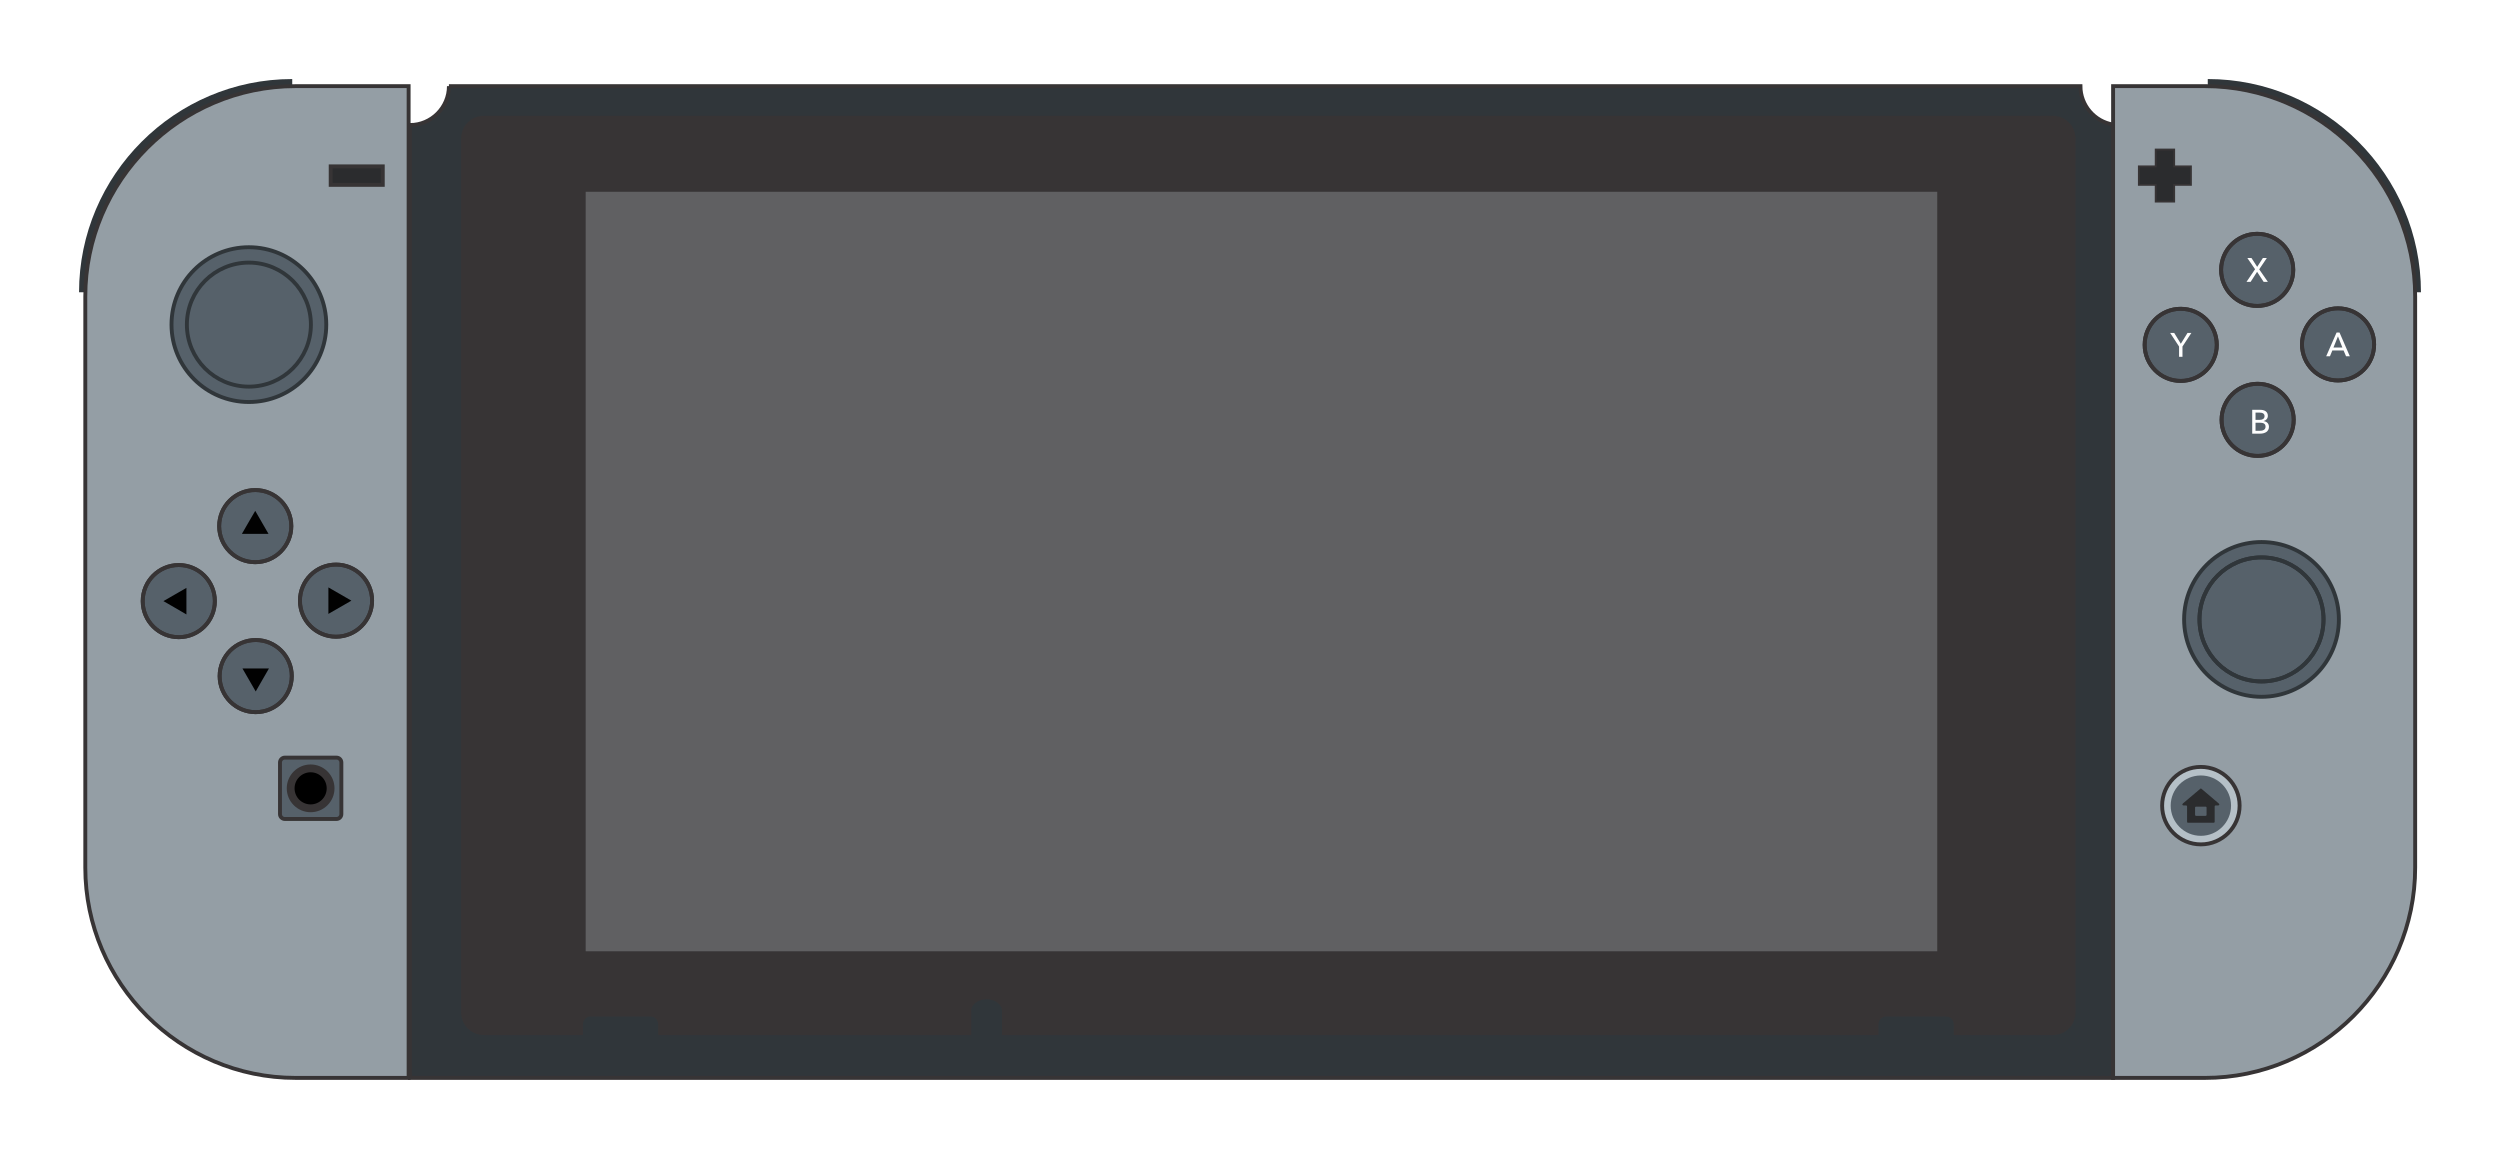
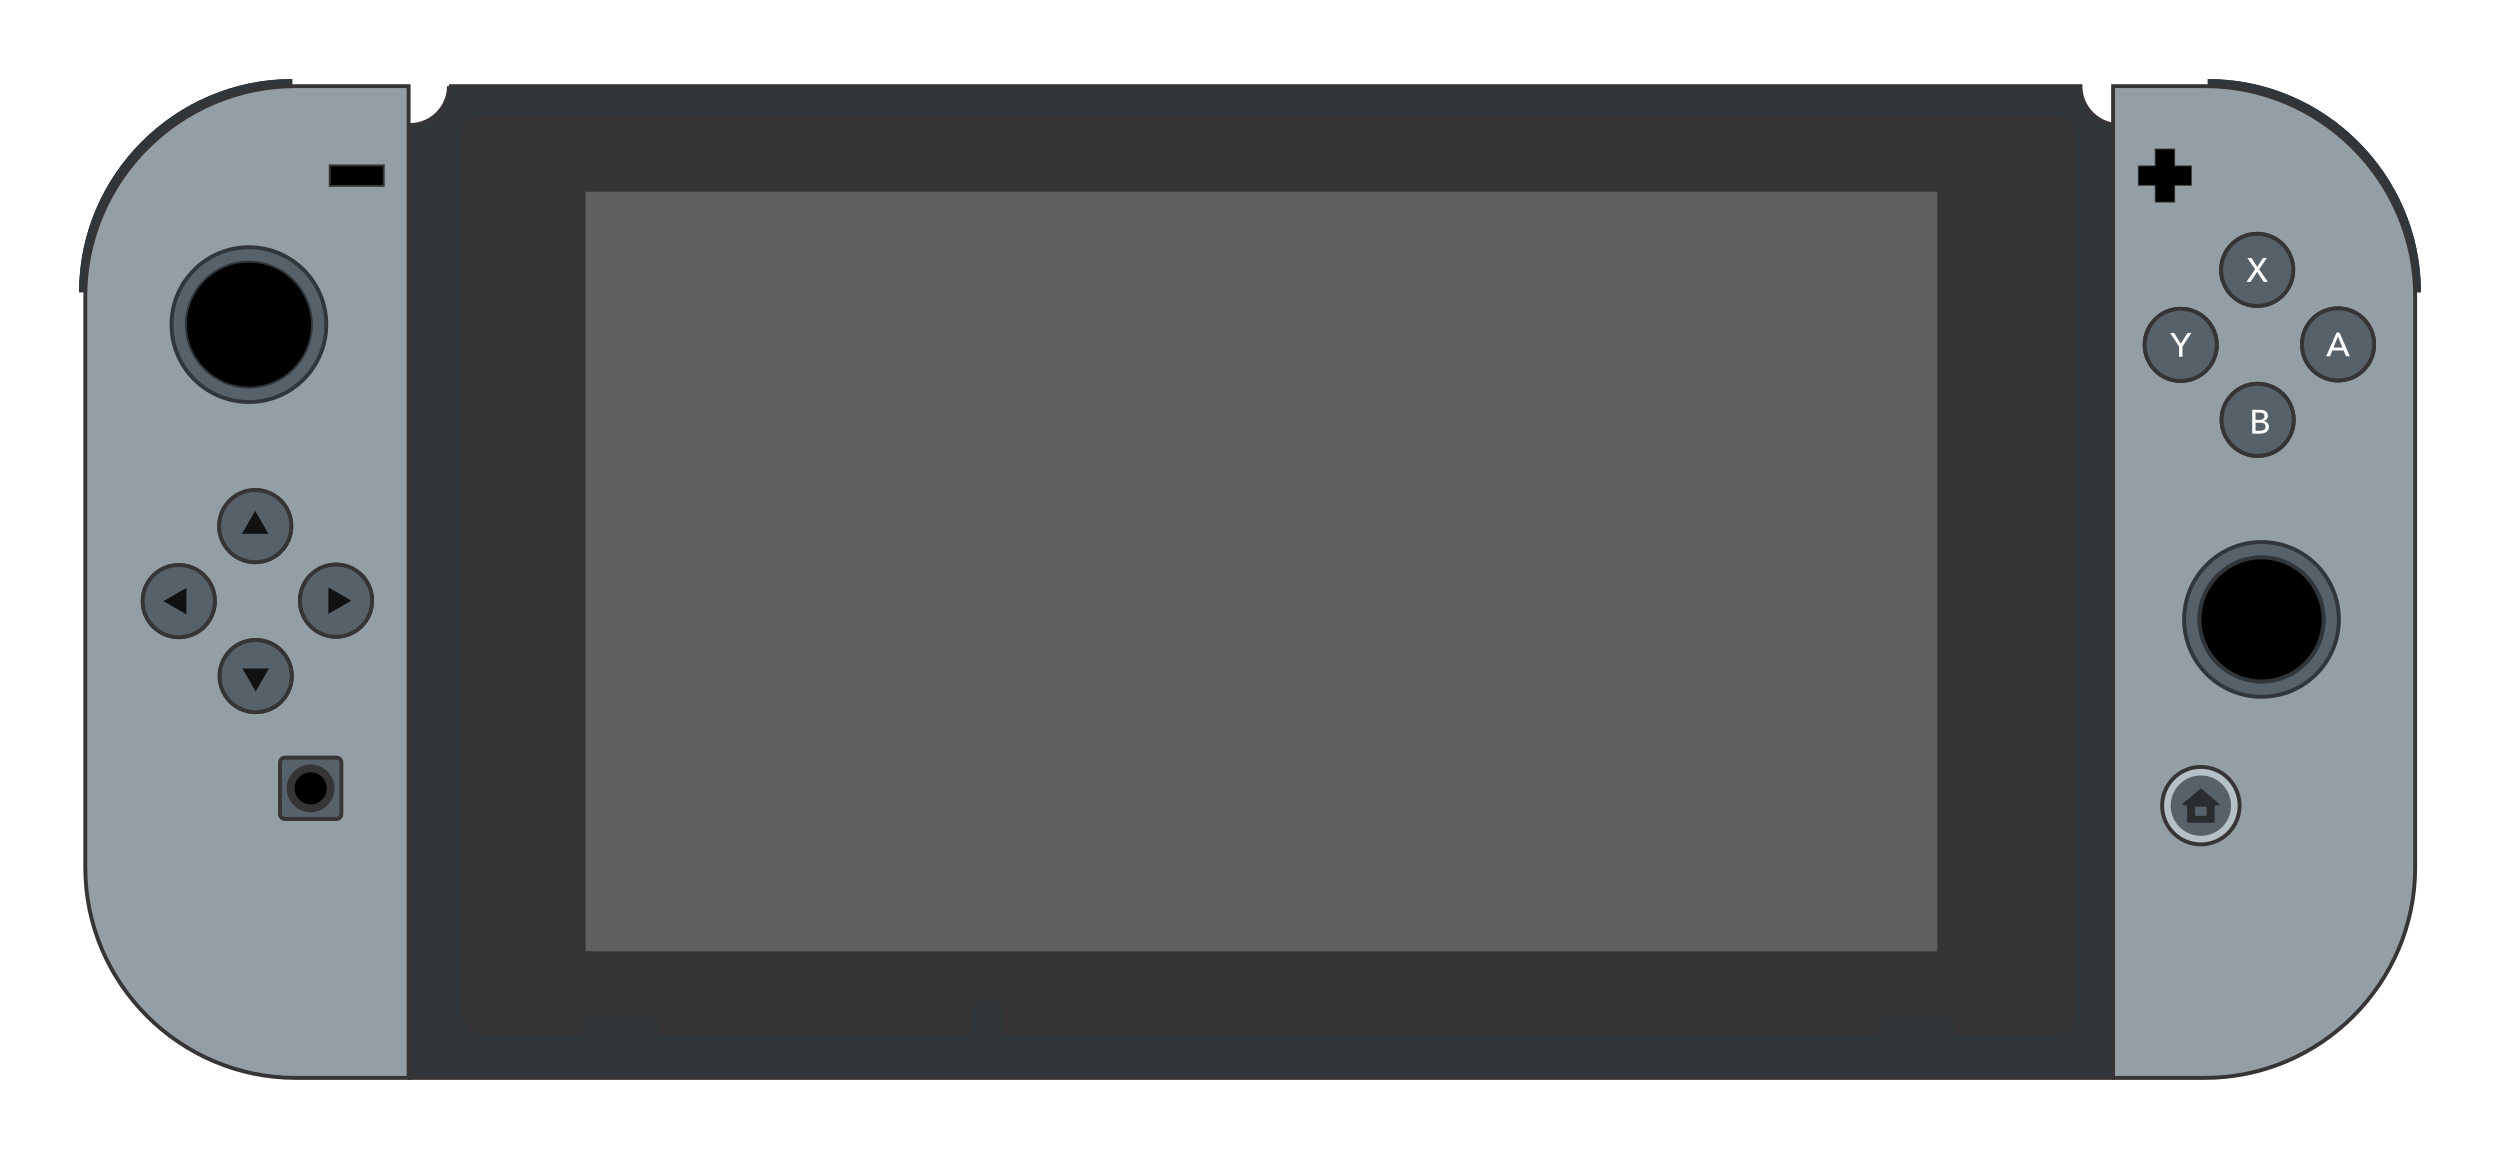
<svg xmlns="http://www.w3.org/2000/svg" width="320" height="148.089" version="1.1">
  <g fill="#30363a">
    <path d="m 10.118,37.406 c 0,-15.004 12.284,-27.288 27.288,-27.288 l 0,27.288 -27.288,0 z" />
-     <path id="button-l1" fill="#ff0000" fill-opacity="0" d="m 10.118,37.406 c 0,-15.004 12.284,-27.288 27.288,-27.288 l 0,27.288 -27.288,0 z" />
    <path d="m 309.882,37.406 c 0,-15.004 -12.284,-27.288 -27.288,-27.288 l 0,27.288 27.288,0 z" />
-     <path id="button-r1" fill="#ff0000" fill-opacity="0" d="m 309.882,37.406 c 0,-15.004 -12.284,-27.288 -27.288,-27.288 l 0,27.288 27.288,0 z" />
+     <g class="straight-button">
+       <path id="button-l1" d="m 10.118,37.406 c 0,-15.004 12.284,-27.288 27.288,-27.288 l 0,27.288 -27.288,0 z" />
+       <path id="button-r1" d="m 309.882,37.406 c 0,-15.004 -12.284,-27.288 -27.288,-27.288 l 0,27.288 27.288,0 z" />
+     </g>
  </g>
  <path fill="#30363a" stroke="#373435" stroke-width="0.5" d="m 57.462,11.025 208.833,0 c 0,2.461 1.814,4.534 4.181,4.923 l 0,122.023 -218.007,0 0,-121.964 c 2.744,0 4.994,-2.238 4.994,-4.982 z" />
  <path fill="#373435" stroke="#373435" stroke-width="0.5" d="m 61.914,15.076 200.86,0 c 1.46,0 2.65,1.189 2.65,2.65 l 0,111.86 c 0,1.46 -1.19,2.65 -2.65,2.65 l -12.448,0 0,-1.131 c 0,-0.695 -0.565,-1.248 -1.248,-1.248 l -7.632,0 c -0.683,0 -1.248,0.554 -1.248,1.248 l 0,1.131 -111.695,0 0,-2.862 c 0,-0.942 -0.989,-1.719 -2.226,-1.719 -1.225,0 -2.214,0.777 -2.214,1.719 l 0,2.862 -39.571,0 0,-1.131 c 0,-0.695 -0.565,-1.248 -1.248,-1.248 l -7.632,0 c -0.695,0 -1.248,0.554 -1.248,1.248 l 0,1.131 -12.448,0 c -1.46,0 -2.65,-1.189 -2.65,-2.65 l 0,-111.86 c 0,-1.46 1.189,-2.65 2.65,-2.65 z" />
  <rect fill="#606062" stroke="#373435" stroke-width="0.5" x="74.716" y="24.298" width="173.501" height="97.715" />
  <path fill="#949ea5" stroke="#373435" stroke-width="0.5" d="m 270.476,11.025 11.742,0 c 14.804,0 26.923,12.119 26.923,26.923 l 0,73.101 c 0,14.804 -12.119,26.923 -26.923,26.923 l -11.742,0 0,-126.946 z" />
  <path fill="#949ea5" stroke="#373435" stroke-width="0.5" d="m 37.841,11.025 14.462,0 0,126.946 -14.462,0 c -14.804,0 -26.923,-12.119 -26.923,-26.923 l 0,-73.101 c 0,-14.804 12.119,-26.923 26.923,-26.923 z" />
  <rect fill="#2b2c2e" stroke="#373435" stroke-width="0.5" x="42.328" y="21.295" width="6.666" height="2.367" />
+   <rect id="button-se" class="straight-button" x="42.328" y="21.295" width="6.666" height="2.367" />
  <circle fill="#56616a" stroke="#30363a" stroke-width="0.5" cx="31.858" cy="41.551" r="9.905" />
  <circle id="button-l3-shadow" fill="#56616a" stroke="#30363a" stroke-width="0.5" cx="31.858" cy="41.551" r="7.938" />
-   <circle id="button-l3" fill-opacity="0" style="fill:#ff0000" cx="31.858" cy="41.551" r="7.938" />
+   <circle id="button-l3" class="straight-button" cx="31.858" cy="41.551" r="7.938" />
  <circle fill="#b5c0c7" stroke="#373435" stroke-width="0.5" cx="281.711" cy="103.123" r="4.958" />
  <g fill="#56616a" stroke="#373435" stroke-width="0.5">
    <circle cx="32.671" cy="67.344" r="4.617" />
    <circle cx="43.011" cy="76.883" r="4.617" />
    <circle cx="32.73" cy="86.54" r="4.617" />
    <circle cx="22.884" cy="76.942" r="4.617" />
-     <g fill-opacity="0" fill="#ff0000">
+     <g class="straight-button">
      <circle id="button-du" cx="32.671" cy="67.344" r="4.617" />
      <circle id="button-dr" cx="43.011" cy="76.883" r="4.617" />
      <circle id="button-dd" cx="32.73" cy="86.54" r="4.617" />
      <circle id="button-dl" cx="22.884" cy="76.942" r="4.617" />
    </g>
  </g>
-   <polygon fill="#010101" points="1915,4693 1987,4818 2059,4943 1915,4943 1770,4943 1842,4818" transform="matrix(0.01177718,0,0,0.01177718,10.11777,10.11821)" />
-   <polygon fill="#010101" points="2960,5669 2835,5741 2710,5813 2710,5669 2710,5525 2835,5597" transform="matrix(0.01177718,0,0,0.01177718,10.11777,10.11821)" />
-   <polygon fill="#010101" points="917,5674 1042,5602 1167,5530 1167,5674 1167,5819 1042,5746" transform="matrix(0.01177718,0,0,0.01177718,10.11777,10.11821)" />
-   <polygon fill="#010101" points="1920,6656 1848,6531 1776,6406 1920,6406 2064,6406 1992,6531" transform="matrix(0.01177718,0,0,0.01177718,10.11777,10.11821)" />
+   <polygon fill="#111111" points="1915,4693 1987,4818 2059,4943 1915,4943 1770,4943 1842,4818" transform="matrix(0.01177718,0,0,0.01177718,10.11777,10.11821)" />
+   <polygon fill="#111111" points="2960,5669 2835,5741 2710,5813 2710,5669 2710,5525 2835,5597" transform="matrix(0.01177718,0,0,0.01177718,10.11777,10.11821)" />
+   <polygon fill="#111111" points="917,5674 1042,5602 1167,5530 1167,5674 1167,5819 1042,5746" transform="matrix(0.01177718,0,0,0.01177718,10.11777,10.11821)" />
+   <polygon fill="#111111" points="1920,6656 1848,6531 1776,6406 1920,6406 2064,6406 1992,6531" transform="matrix(0.01177718,0,0,0.01177718,10.11777,10.11821)" />
  <rect fill="#56616a" stroke="#373435" stroke-width="0.5" x="35.839" y="96.975" width="7.855" height="7.855" rx="0.624" ry="0.624" />
  <circle stroke="#373435" cx="39.761" cy="100.908" r="2.556" />
  <circle fill="#56616a" cx="281.711" cy="103.123" r="3.863" />
  <polygon fill="#2b2c2e" stroke="#373435" stroke-width="20" points="22387,1150 22570,1150 22570,1332 22771,1332 22771,1150 22953,1150 22953,949 22771,949 22771,766 22570,766 22570,949 22387,949" transform="matrix(0.01177718,0,0,0.01177718,10.11777,10.11821)" />
+   <polygon id="button-st" class="straight-button" points="22387,1150 22570,1150 22570,1332 22771,1332 22771,1150 22953,1150 22953,949 22771,949 22771,766 22570,766 22570,949 22387,949" transform="matrix(0.01177718,0,0,0.01177718,10.11777,10.11821)" />
  <g fill="#56616a" stroke="#373435" stroke-width="0.5">
    <circle cx="288.919" cy="34.544" r="4.617" />
    <circle cx="299.271" cy="44.084" r="4.617" />
    <circle cx="288.978" cy="53.741" r="4.617" />
    <circle cx="279.132" cy="44.142" r="4.617" />
-     <g fill-opacity="0" fill="#ff0000">
+     <g class="straight-button">
      <circle id="button-tr" cx="288.919" cy="34.544" r="4.617" />
      <circle id="button-ci" cx="299.271" cy="44.084" r="4.617" />
      <circle id="button-cr" cx="288.978" cy="53.741" r="4.617" />
      <circle id="button-sq" cx="279.132" cy="44.142" r="4.617" />
    </g>
  </g>
  <circle fill="#56616a" stroke="#30363a" stroke-width="0.5" cx="289.472" cy="79.286" r="9.905" />
  <circle id="button-r3-shadow" fill="#56616a" stroke="#30363a" stroke-width="0.5" cx="289.472" cy="79.286" r="7.938" />
-   <circle id="button-r3" fill-opacity="0" fill="#ff0000" stroke="#30363a" stroke-width="0.5" cx="289.472" cy="79.286" r="7.938" />
+   <circle id="button-r3" class="straight-button" stroke="#30363a" stroke-width="0.5" cx="289.472" cy="79.286" r="7.938" />
  <polygon fill="#fefefe" points="22861,3019 22824,3019 22824,2907 22727,2759 22771,2759 22843,2877 22916,2759 22958,2759 22861,2907" transform="matrix(0.01177718,0,0,0.01177718,10.11777,10.11821)" />
  <polygon fill="#fefefe" points="23672,2095 23602,2204 23557,2204 23650,2067 23566,1945 23611,1945 23673,2041 23735,1945 23778,1945 23695,2068 23789,2204 23743,2204" transform="matrix(0.01177718,0,0,0.01177718,10.11777,10.11821)" />
  <path fill="#fefefe" d="m 298.682,44.484 1.142,0 -0.565,-1.425 -0.577,1.425 z m -0.448,1.119 -0.483,0 1.331,-3.039 0.377,0 1.319,3.039 -0.483,0 -0.318,-0.742 -1.437,0 -0.306,0.742 z" />
  <path fill="#fefefe" d="m 288.707,55.142 0.53,0 c 0.365,0 0.754,-0.106 0.754,-0.53 0,-0.353 -0.247,-0.506 -0.718,-0.506 l -0.565,0 0,1.036 z m 0,-1.401 0.554,0 c 0.33,0 0.601,-0.141 0.601,-0.471 0,-0.33 -0.259,-0.459 -0.671,-0.459 l -0.483,0 0,0.93 z m -0.424,-1.284 1.048,0 c 0.459,0 0.954,0.188 0.954,0.766 0,0.342 -0.212,0.577 -0.53,0.671 l 0,0.012 c 0.389,0.047 0.671,0.306 0.671,0.73 0,0.589 -0.506,0.872 -1.142,0.872 l -1.001,0 0,-3.05 z" />
  <path fill="#2b2c2e" d="m 282.441,104.277 c 0,0.106 -0.047,0.153 -0.141,0.153 l -1.178,0 c -0.106,0 -0.153,-0.047 -0.153,-0.153 l 0,-0.883 c 0,-0.106 0.047,-0.141 0.153,-0.141 l 1.178,0 c 0.094,0 0.141,0.035 0.141,0.141 l 0,0.883 z m 1.555,-1.437 c -0.73,-0.624 -1.46,-1.248 -2.191,-1.861 -0.071,-0.071 -0.13,-0.071 -0.188,0 -0.742,0.612 -1.472,1.237 -2.202,1.861 -0.13,0.118 -0.082,0.259 0.094,0.259 l 0.283,0 c 0.106,0 0.153,0.047 0.153,0.153 l 0,1.908 c 0,0.106 0.035,0.153 0.141,0.153 l 3.239,0 c 0.106,0 0.153,-0.047 0.153,-0.153 l 0,-1.908 c 0,-0.106 0.035,-0.153 0.141,-0.153 l 0.283,0 c 0.177,0 0.236,-0.141 0.094,-0.259 z" />
</svg>
